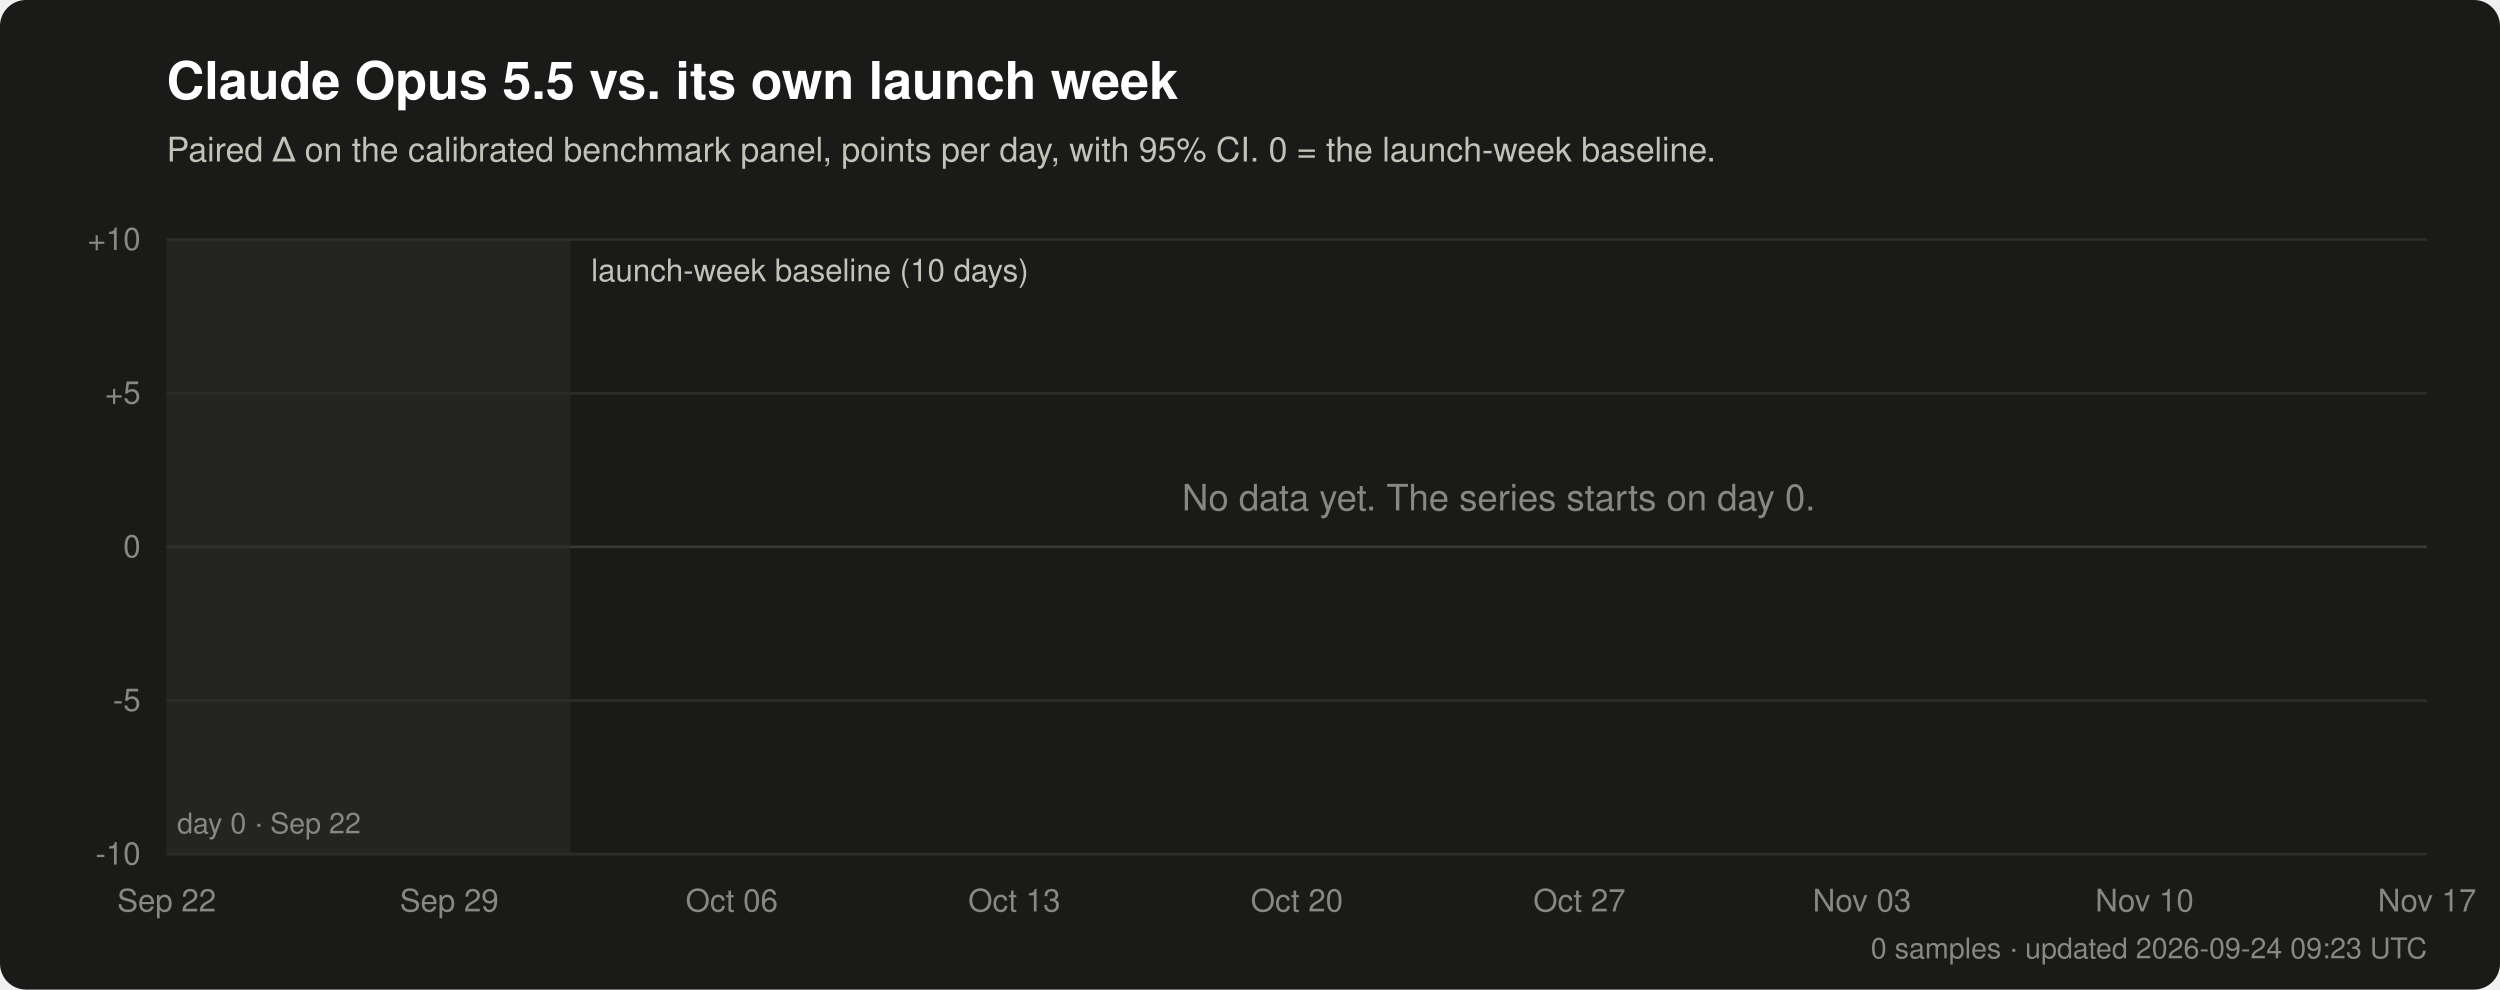
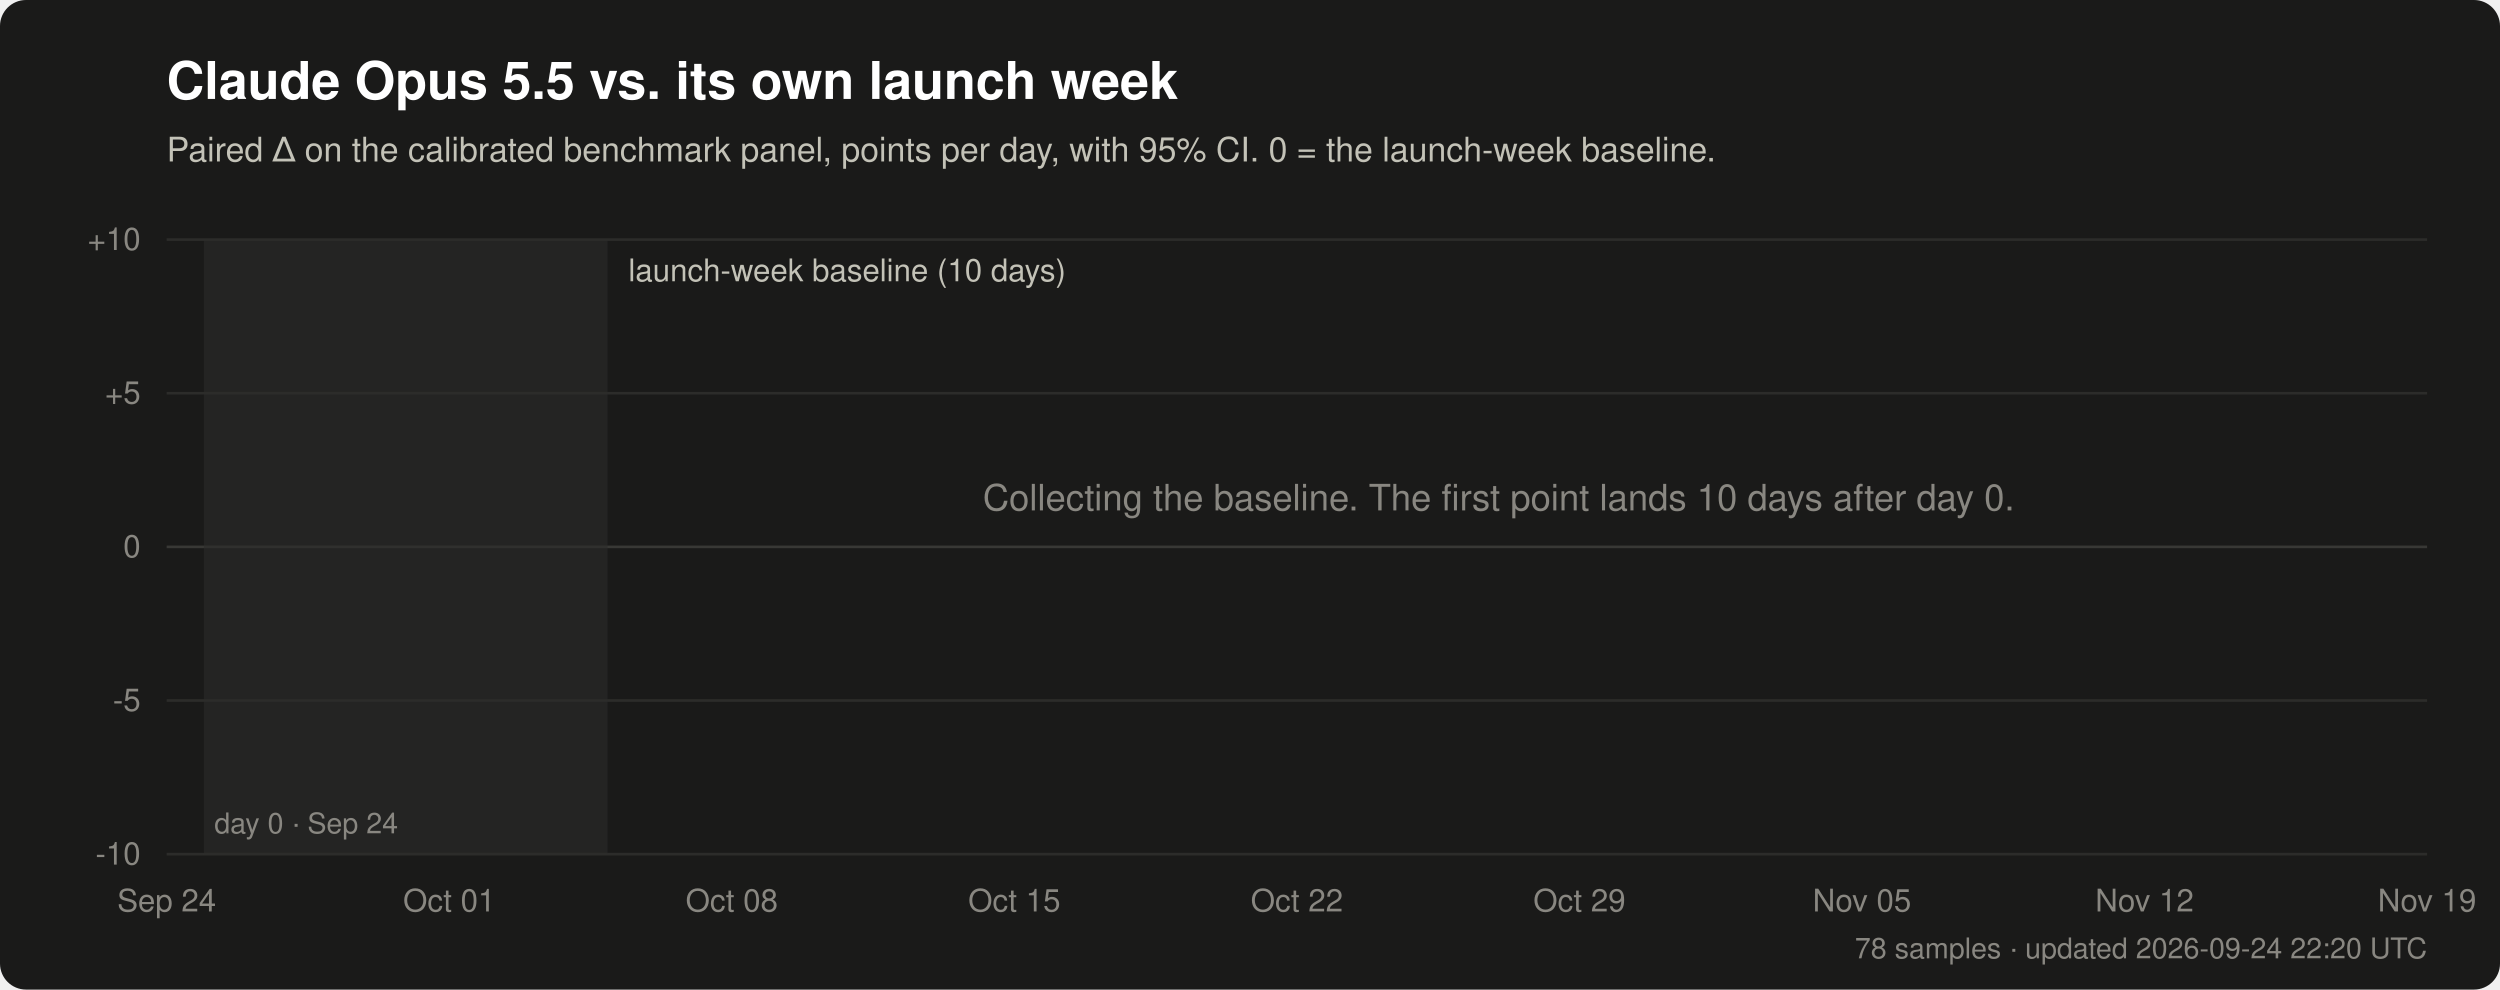
<svg xmlns="http://www.w3.org/2000/svg" width="960" height="380" viewBox="0 0 960 380" font-family="-apple-system, Segoe UI, Helvetica, Arial, sans-serif" role="img" aria-labelledby="t d">
  <rect width="960" height="380" rx="10" fill="#1a1a19" />
  <text x="64" y="38" fill="#ffffff" font-size="20" font-weight="600">Claude Opus 5.5 vs. its own launch week</text>
  <text x="64" y="62" fill="#c3c2b7" font-size="13">Paired Δ on the calibrated benchmark panel, points per day, with 95% CI. 0 = the launch-week baseline.</text>
  <line x1="64" y1="328.0" x2="932" y2="328.0" stroke="#2c2c2a" stroke-width="1" />
  <text x="54" y="332.0" text-anchor="end" fill="#898781" font-size="12">-10</text>
  <line x1="64" y1="269.0" x2="932" y2="269.0" stroke="#2c2c2a" stroke-width="1" />
  <text x="54" y="273.0" text-anchor="end" fill="#898781" font-size="12">-5</text>
  <line x1="64" y1="210.0" x2="932" y2="210.0" stroke="#383835" stroke-width="1" />
  <text x="54" y="214.0" text-anchor="end" fill="#898781" font-size="12">0</text>
  <line x1="64" y1="151.0" x2="932" y2="151.0" stroke="#2c2c2a" stroke-width="1" />
  <text x="54" y="155.0" text-anchor="end" fill="#898781" font-size="12">+5</text>
  <line x1="64" y1="92.0" x2="932" y2="92.0" stroke="#2c2c2a" stroke-width="1" />
  <text x="54" y="96.0" text-anchor="end" fill="#898781" font-size="12">+10</text>
-   <rect x="64.0" y="92" width="155.0" height="236" fill="#2c2c2a" opacity="0.6" />
-   <text x="227.0" y="108" fill="#c3c2b7" font-size="12">launch-week baseline (10 days)</text>
-   <text x="68.0" y="320" fill="#898781" font-size="11">day 0 · Sep 22</text>
-   <text x="64.0" y="350" text-anchor="middle" fill="#898781" font-size="12">Sep 22</text>
-   <text x="172.5" y="350" text-anchor="middle" fill="#898781" font-size="12">Sep 29</text>
-   <text x="281.0" y="350" text-anchor="middle" fill="#898781" font-size="12">Oct 06</text>
-   <text x="389.5" y="350" text-anchor="middle" fill="#898781" font-size="12">Oct 13</text>
-   <text x="498.0" y="350" text-anchor="middle" fill="#898781" font-size="12">Oct 20</text>
-   <text x="606.5" y="350" text-anchor="middle" fill="#898781" font-size="12">Oct 27</text>
-   <text x="715.0" y="350" text-anchor="middle" fill="#898781" font-size="12">Nov 03</text>
-   <text x="823.5" y="350" text-anchor="middle" fill="#898781" font-size="12">Nov 10</text>
-   <text x="932.0" y="350" text-anchor="middle" fill="#898781" font-size="12">Nov 17</text>
-   <text x="575.5" y="196.0" text-anchor="middle" fill="#898781" font-size="14">No data yet. The series starts on day 0.</text>
-   <text x="932" y="368" text-anchor="end" fill="#898781" font-size="11">0 samples · updated 2026-09-24 09:23 UTC</text>
+   <rect x="78.3" y="92" width="155.0" height="236" fill="#2c2c2a" opacity="0.6" />
+   <text x="241.3" y="108" fill="#c3c2b7" font-size="12">launch-week baseline (10 days)</text>
+   <text x="82.3" y="320" fill="#898781" font-size="11">day 0 · Sep 24</text>
+   <text x="64.0" y="350" text-anchor="middle" fill="#898781" font-size="12">Sep 24</text>
+   <text x="172.5" y="350" text-anchor="middle" fill="#898781" font-size="12">Oct 01</text>
+   <text x="281.0" y="350" text-anchor="middle" fill="#898781" font-size="12">Oct 08</text>
+   <text x="389.5" y="350" text-anchor="middle" fill="#898781" font-size="12">Oct 15</text>
+   <text x="498.0" y="350" text-anchor="middle" fill="#898781" font-size="12">Oct 22</text>
+   <text x="606.5" y="350" text-anchor="middle" fill="#898781" font-size="12">Oct 29</text>
+   <text x="715.0" y="350" text-anchor="middle" fill="#898781" font-size="12">Nov 05</text>
+   <text x="823.5" y="350" text-anchor="middle" fill="#898781" font-size="12">Nov 12</text>
+   <text x="932.0" y="350" text-anchor="middle" fill="#898781" font-size="12">Nov 19</text>
+   <text x="575.5" y="196.0" text-anchor="middle" fill="#898781" font-size="14">Collecting the baseline. The first point lands 10 days after day 0.</text>
+   <text x="932" y="368" text-anchor="end" fill="#898781" font-size="11">78 samples · updated 2026-09-24 22:20 UTC</text>
</svg>
